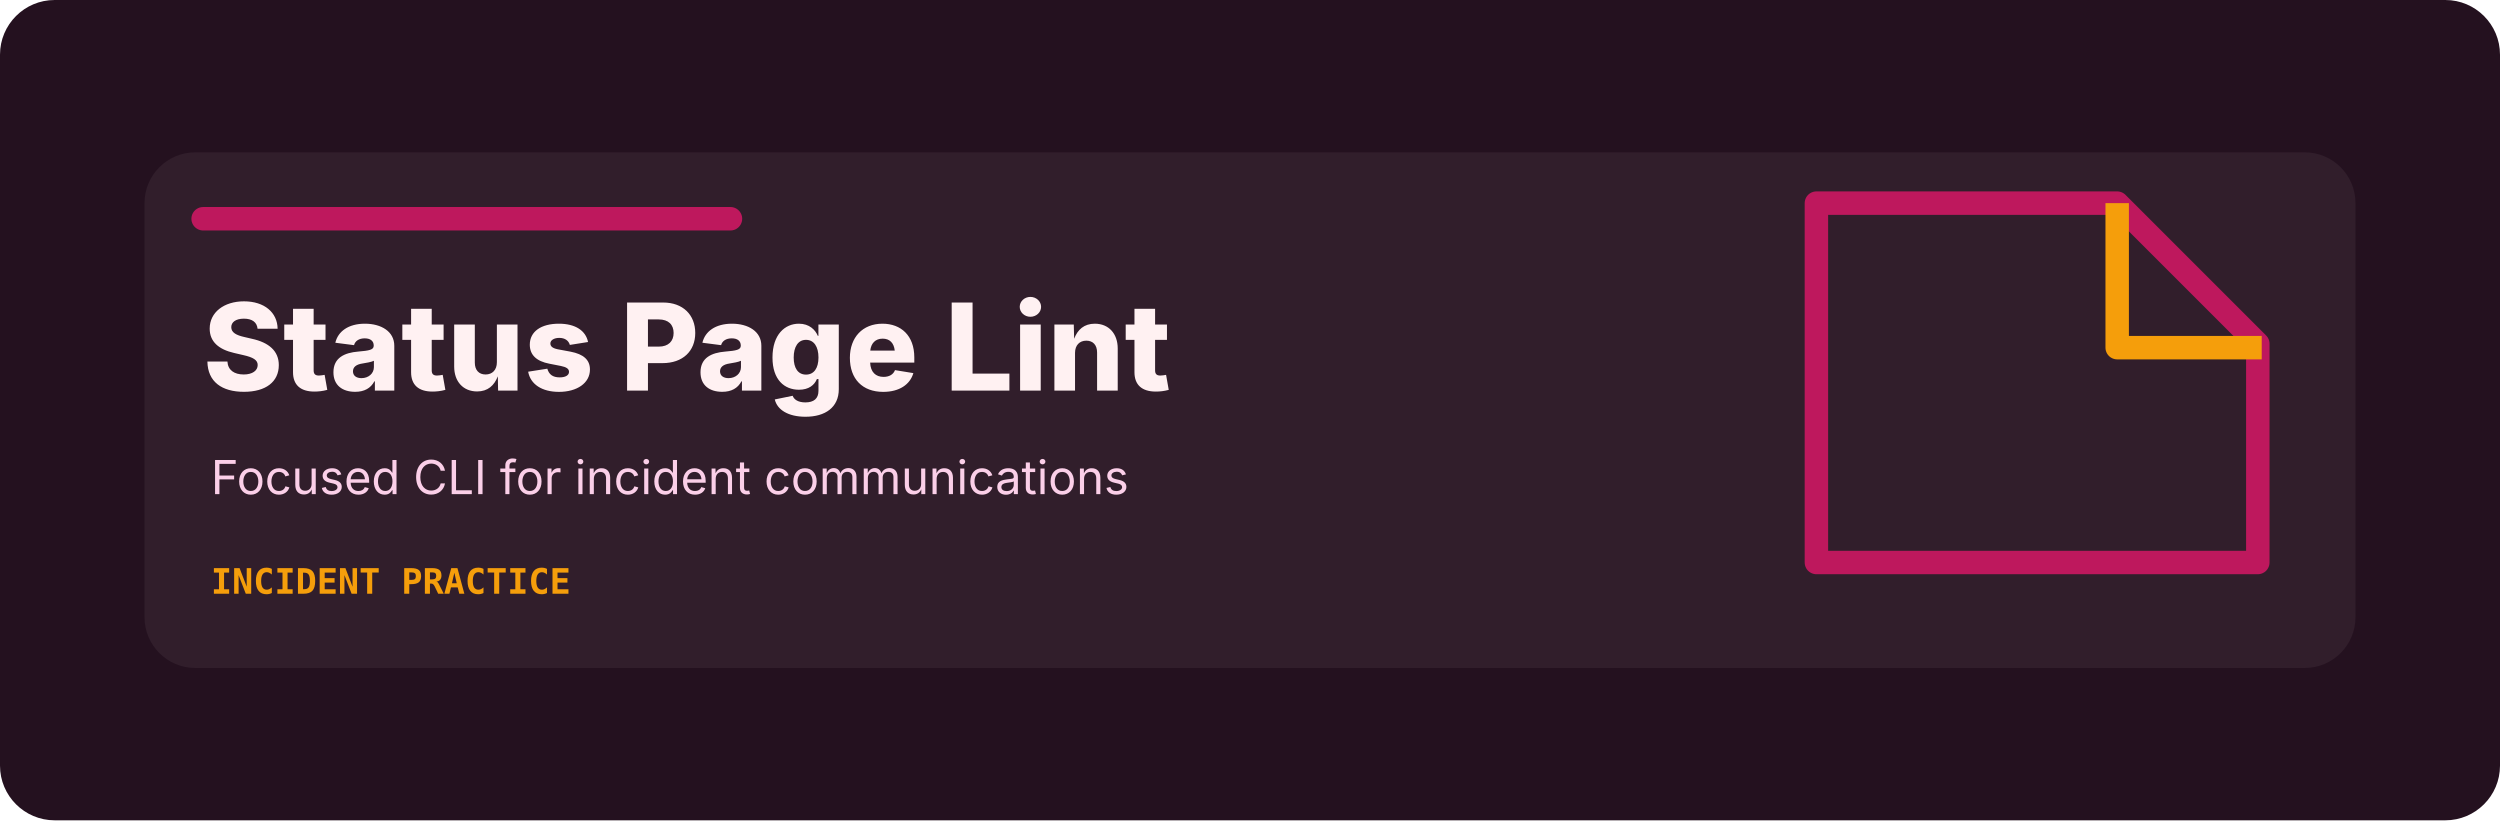
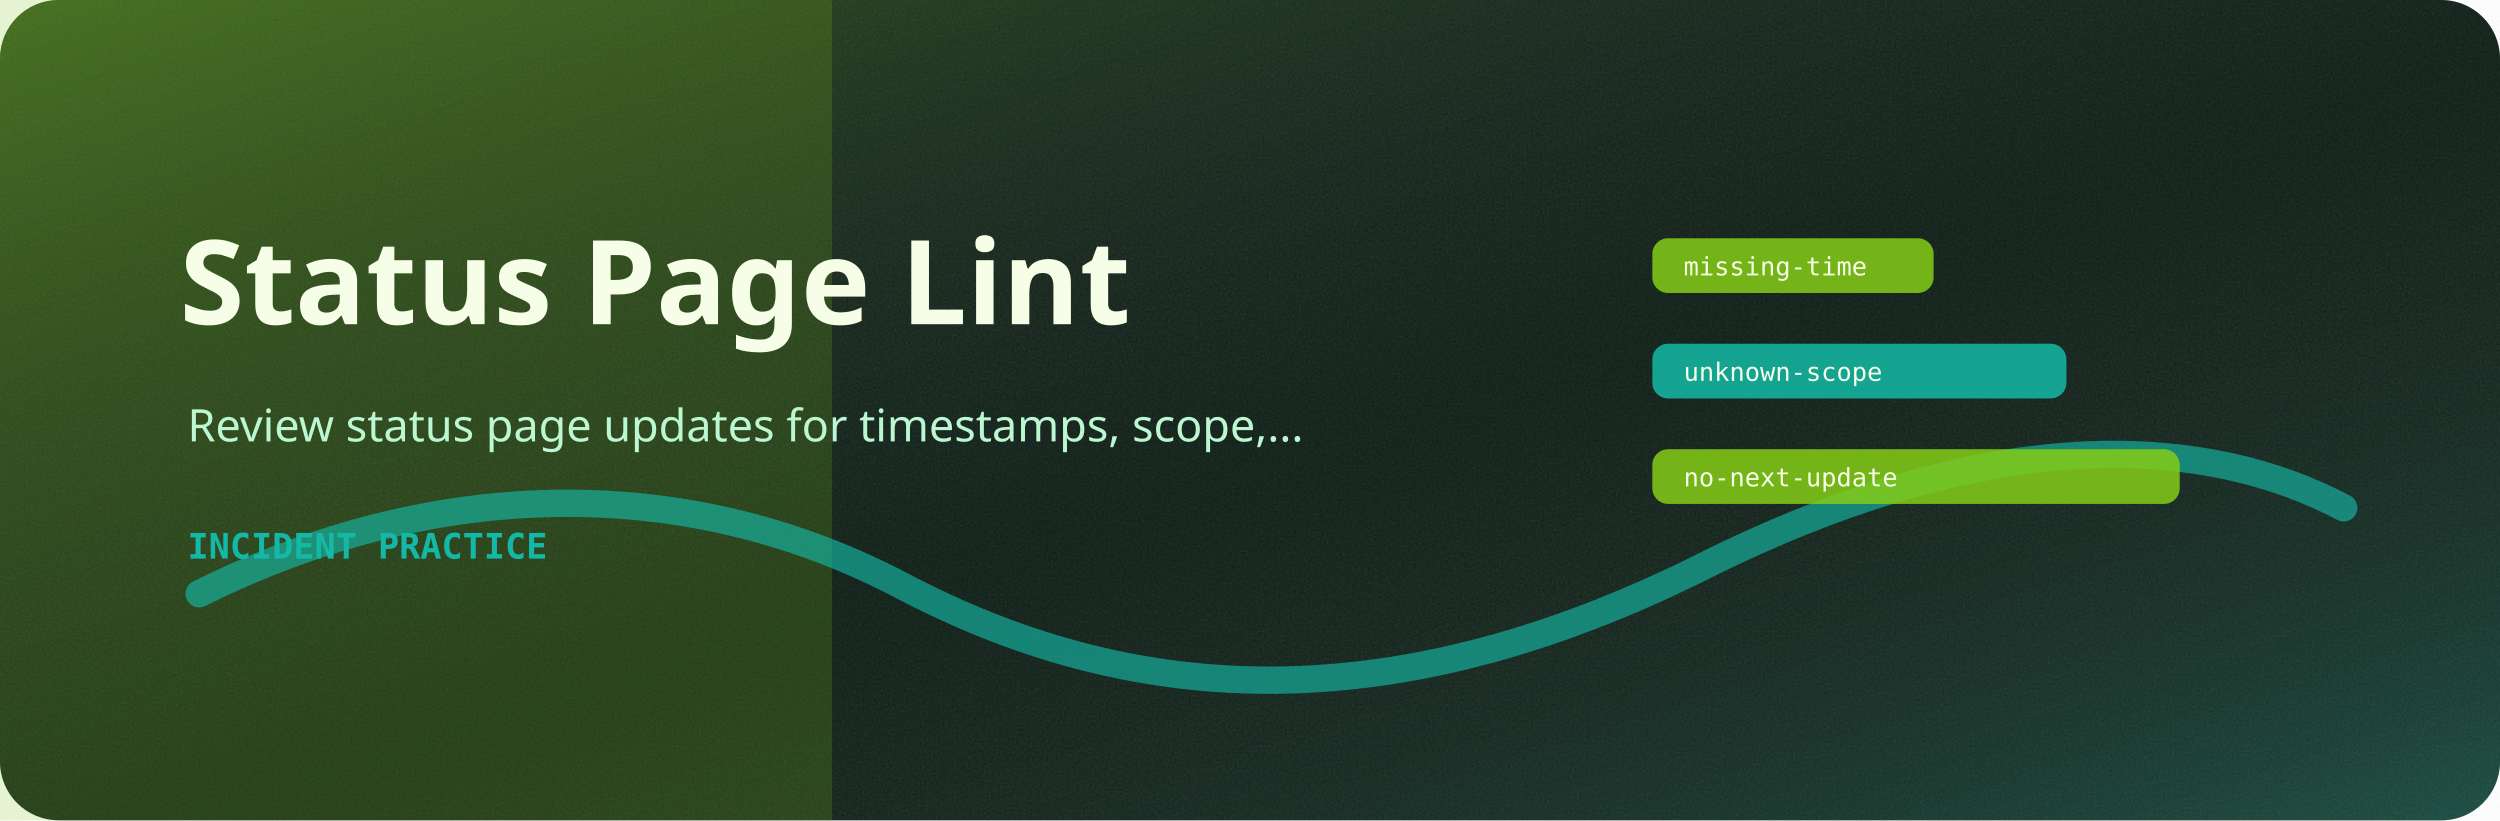
<svg xmlns="http://www.w3.org/2000/svg" width="1280" height="420" viewBox="0 0 1280 420" fill="none" role="img" aria-label="Status Page Lint cover">
-   <rect width="1280" height="420" rx="28" fill="#24111f" />
-   <rect x="74" y="78" width="1132" height="264" rx="26" fill="#fff1f2" opacity=".06" />
-   <path d="M104 112h270" stroke="#be185d" stroke-width="12" stroke-linecap="round" />
-   <text x="104" y="200" fill="#fff1f2" font-family="Inter, ui-sans-serif, system-ui" font-size="62" font-weight="800">Status Page Lint</text>
-   <text x="108" y="253" fill="#fbcfe8" font-family="Inter, ui-sans-serif, system-ui" font-size="24">Focused CLI for incident communications</text>
-   <text x="108" y="304" fill="#f59e0b" font-family="ui-monospace, SFMono-Regular, Menlo, monospace" font-size="18" font-weight="700">INCIDENT PRACTICE</text>
-   <path d="M930 104h154l72 72v112H930z" fill="none" stroke="#be185d" stroke-width="12" stroke-linejoin="round" />
-   <path d="M1084 104v74h74" fill="none" stroke="#f59e0b" stroke-width="12" stroke-linejoin="round" />
+   <defs>
+     <linearGradient id="g" x1="0" x2="1" y1="0" y2="1">
+       <stop offset="0" stop-color="#84cc16" stop-opacity=".34" />
+       <stop offset=".54" stop-color="#0f1f17" stop-opacity="0" />
+       <stop offset="1" stop-color="#14b8a6" stop-opacity=".30" />
+     </linearGradient>
+     <filter id="grain" x="-20%" y="-20%" width="140%" height="140%">
+       <feTurbulence type="fractalNoise" baseFrequency=".85" numOctaves="2" seed="90" result="noise" />
+       <feColorMatrix type="saturate" values="0" />
+       <feComponentTransfer>
+         <feFuncA type="table" tableValues="0 .10" />
+       </feComponentTransfer>
+       <feBlend mode="soft-light" in2="SourceGraphic" />
+     </filter>
+   </defs>
+   <rect width="1280" height="420" rx="30" fill="#0f1f17" />
+   <rect width="1280" height="420" rx="30" fill="url(#g)" filter="url(#grain)" />
+   <rect x="0" y="0" width="426" height="420" fill="#84cc16" opacity=".18" />
+   <path d="M102 304c116-58 246-64 360-4 114 60 246 72 410-10 152-76 260-66 328-30" stroke="#14b8a6" stroke-width="14" stroke-linecap="round" opacity=".64" />
+   <text x="92" y="166" fill="#f7fee7" font-family="Sora, ui-sans-serif, system-ui" font-size="60" font-weight="850">Status Page Lint</text>
+   <text x="96" y="226" fill="#bbf7d0" font-family="Sora, ui-sans-serif, system-ui" font-size="23">Review status page updates for timestamps, scope,...</text>
+   <text x="96" y="286" fill="#14b8a6" font-family="ui-monospace, SFMono-Regular, Menlo, monospace" font-size="18" font-weight="800">INCIDENT PRACTICE</text>
+   <rect x="846" y="122" width="144" height="28" rx="8" fill="#84cc16" opacity=".85" />
+   <text x="862" y="141" fill="#f7fee7" font-family="ui-monospace, SFMono-Regular, Menlo, monospace" font-size="13">missing-time</text>
+   <rect x="846" y="176" width="212" height="28" rx="8" fill="#14b8a6" opacity=".85" />
+   <text x="862" y="195" fill="#f7fee7" font-family="ui-monospace, SFMono-Regular, Menlo, monospace" font-size="13">unknown-scope</text>
+   <rect x="846" y="230" width="270" height="28" rx="8" fill="#84cc16" opacity=".85" />
+   <text x="862" y="249" fill="#f7fee7" font-family="ui-monospace, SFMono-Regular, Menlo, monospace" font-size="13">no-next-update</text>
</svg>
